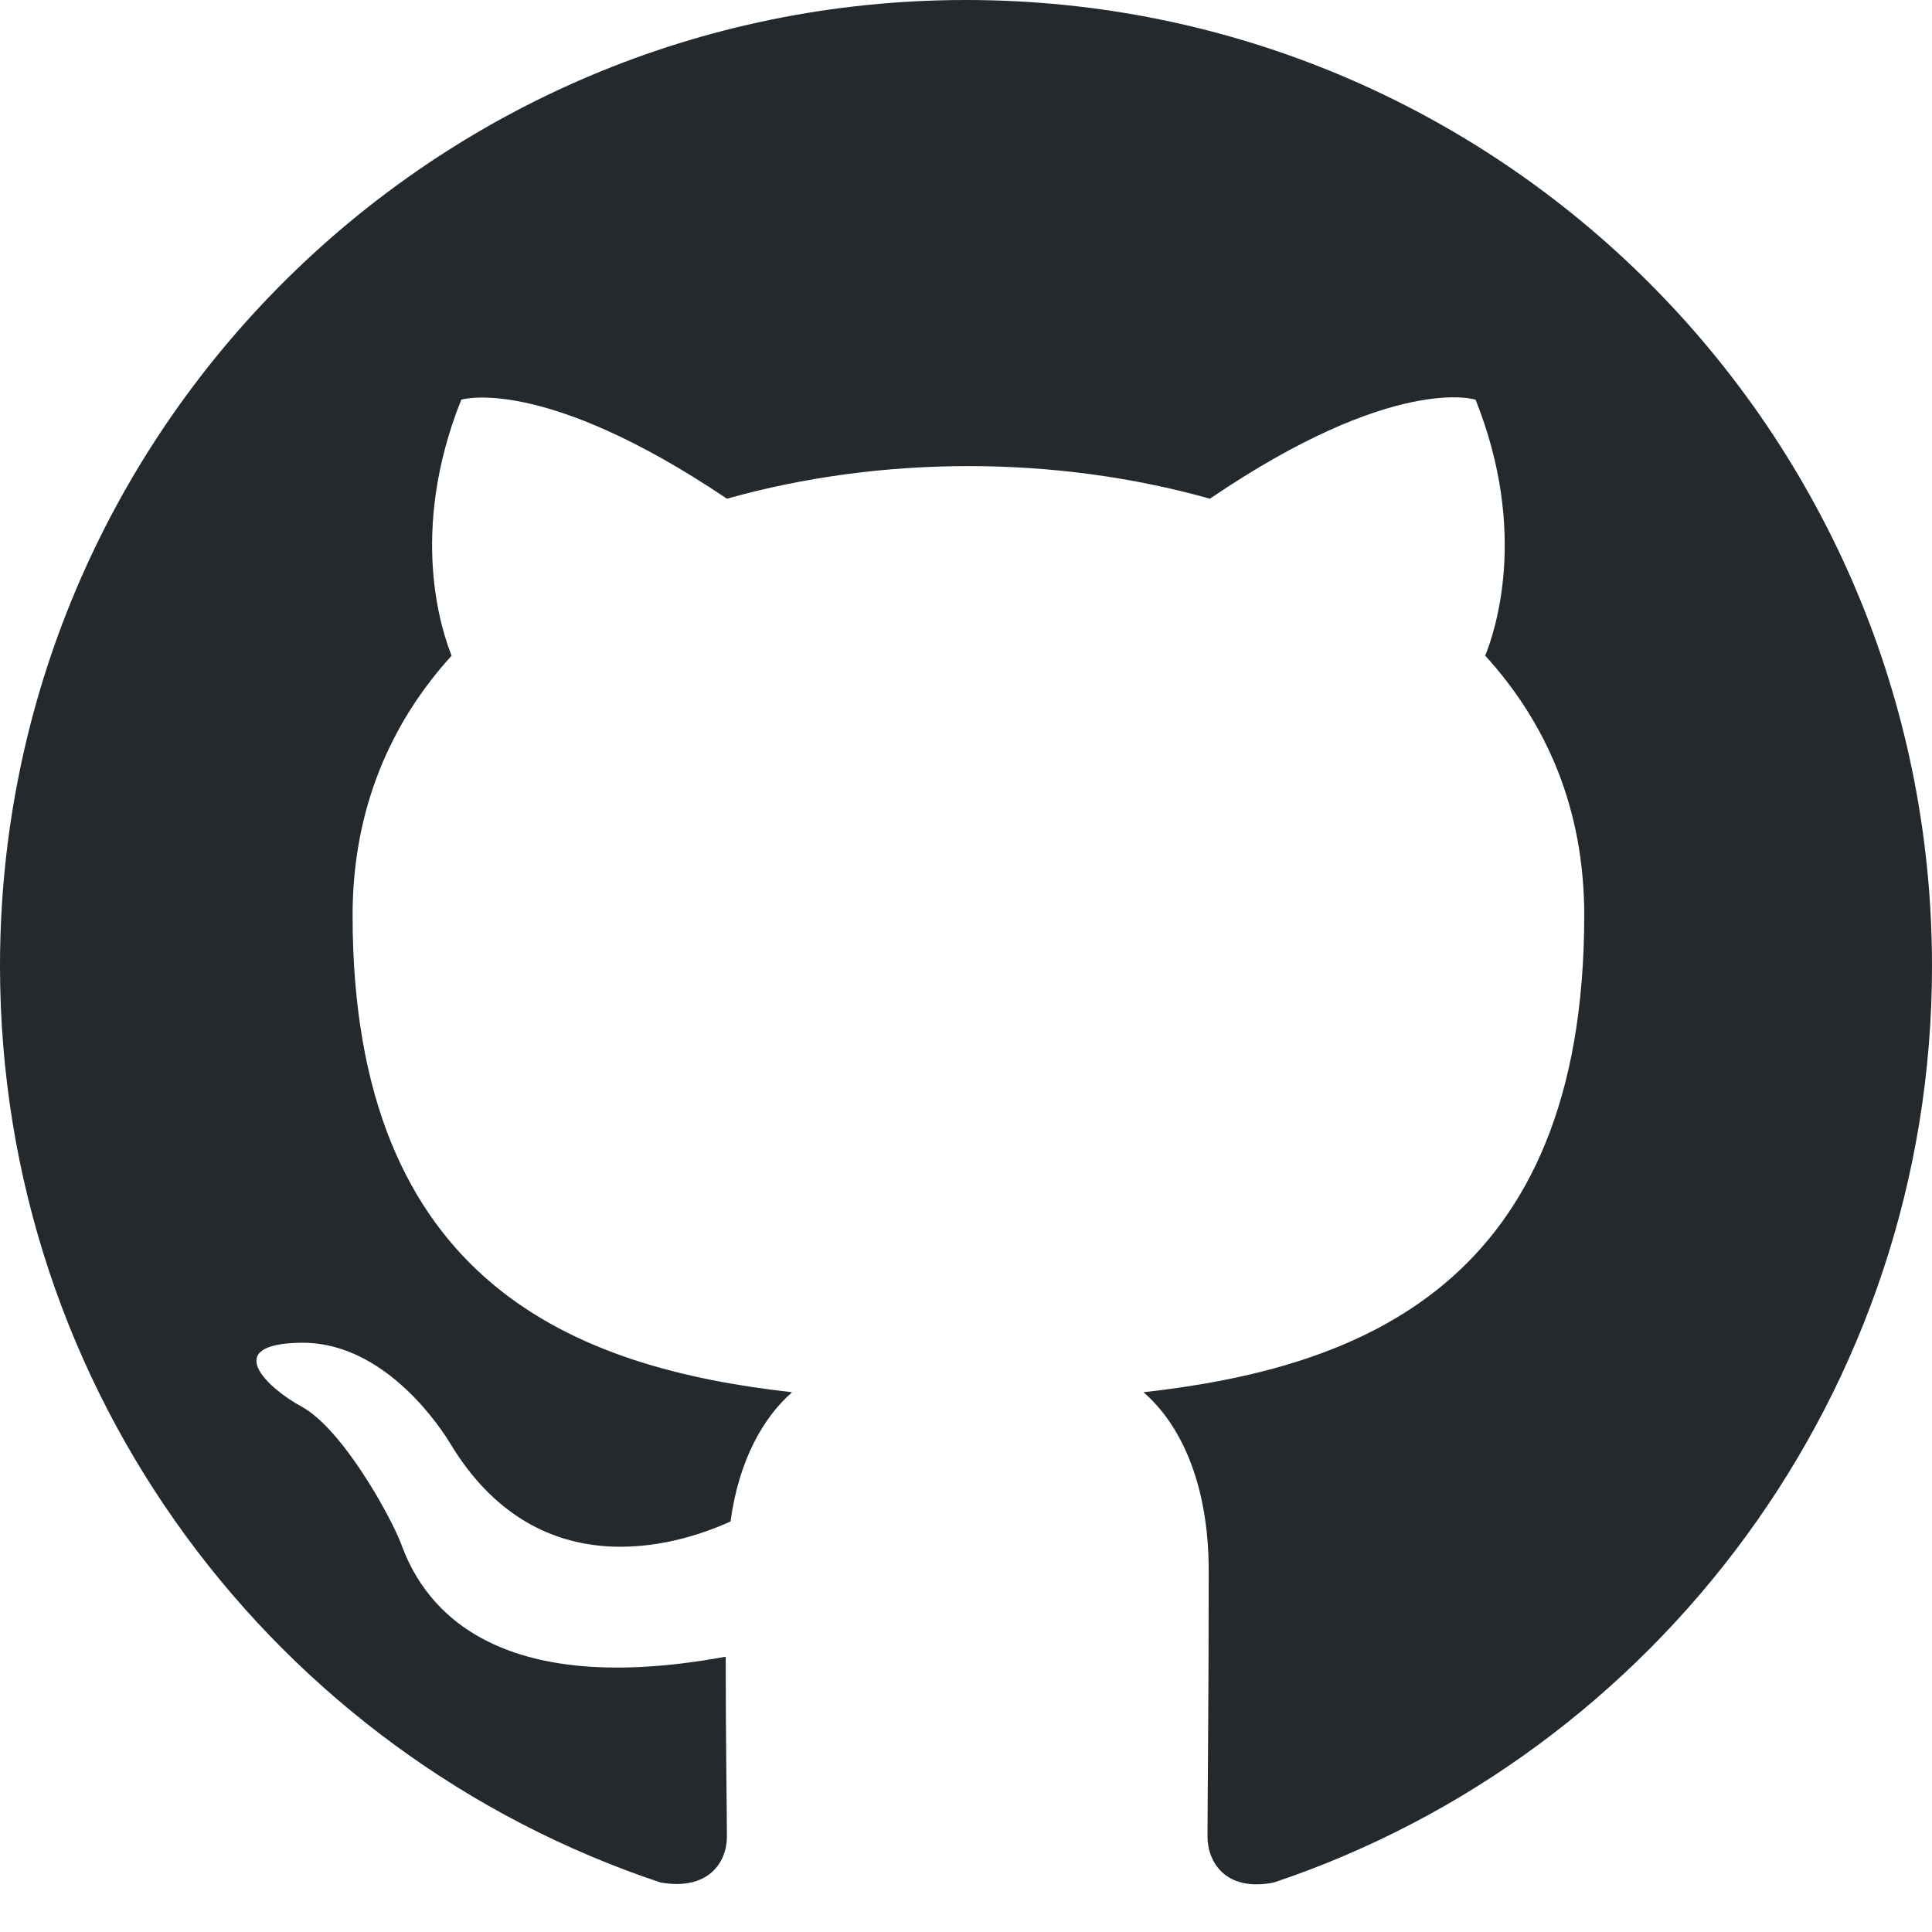
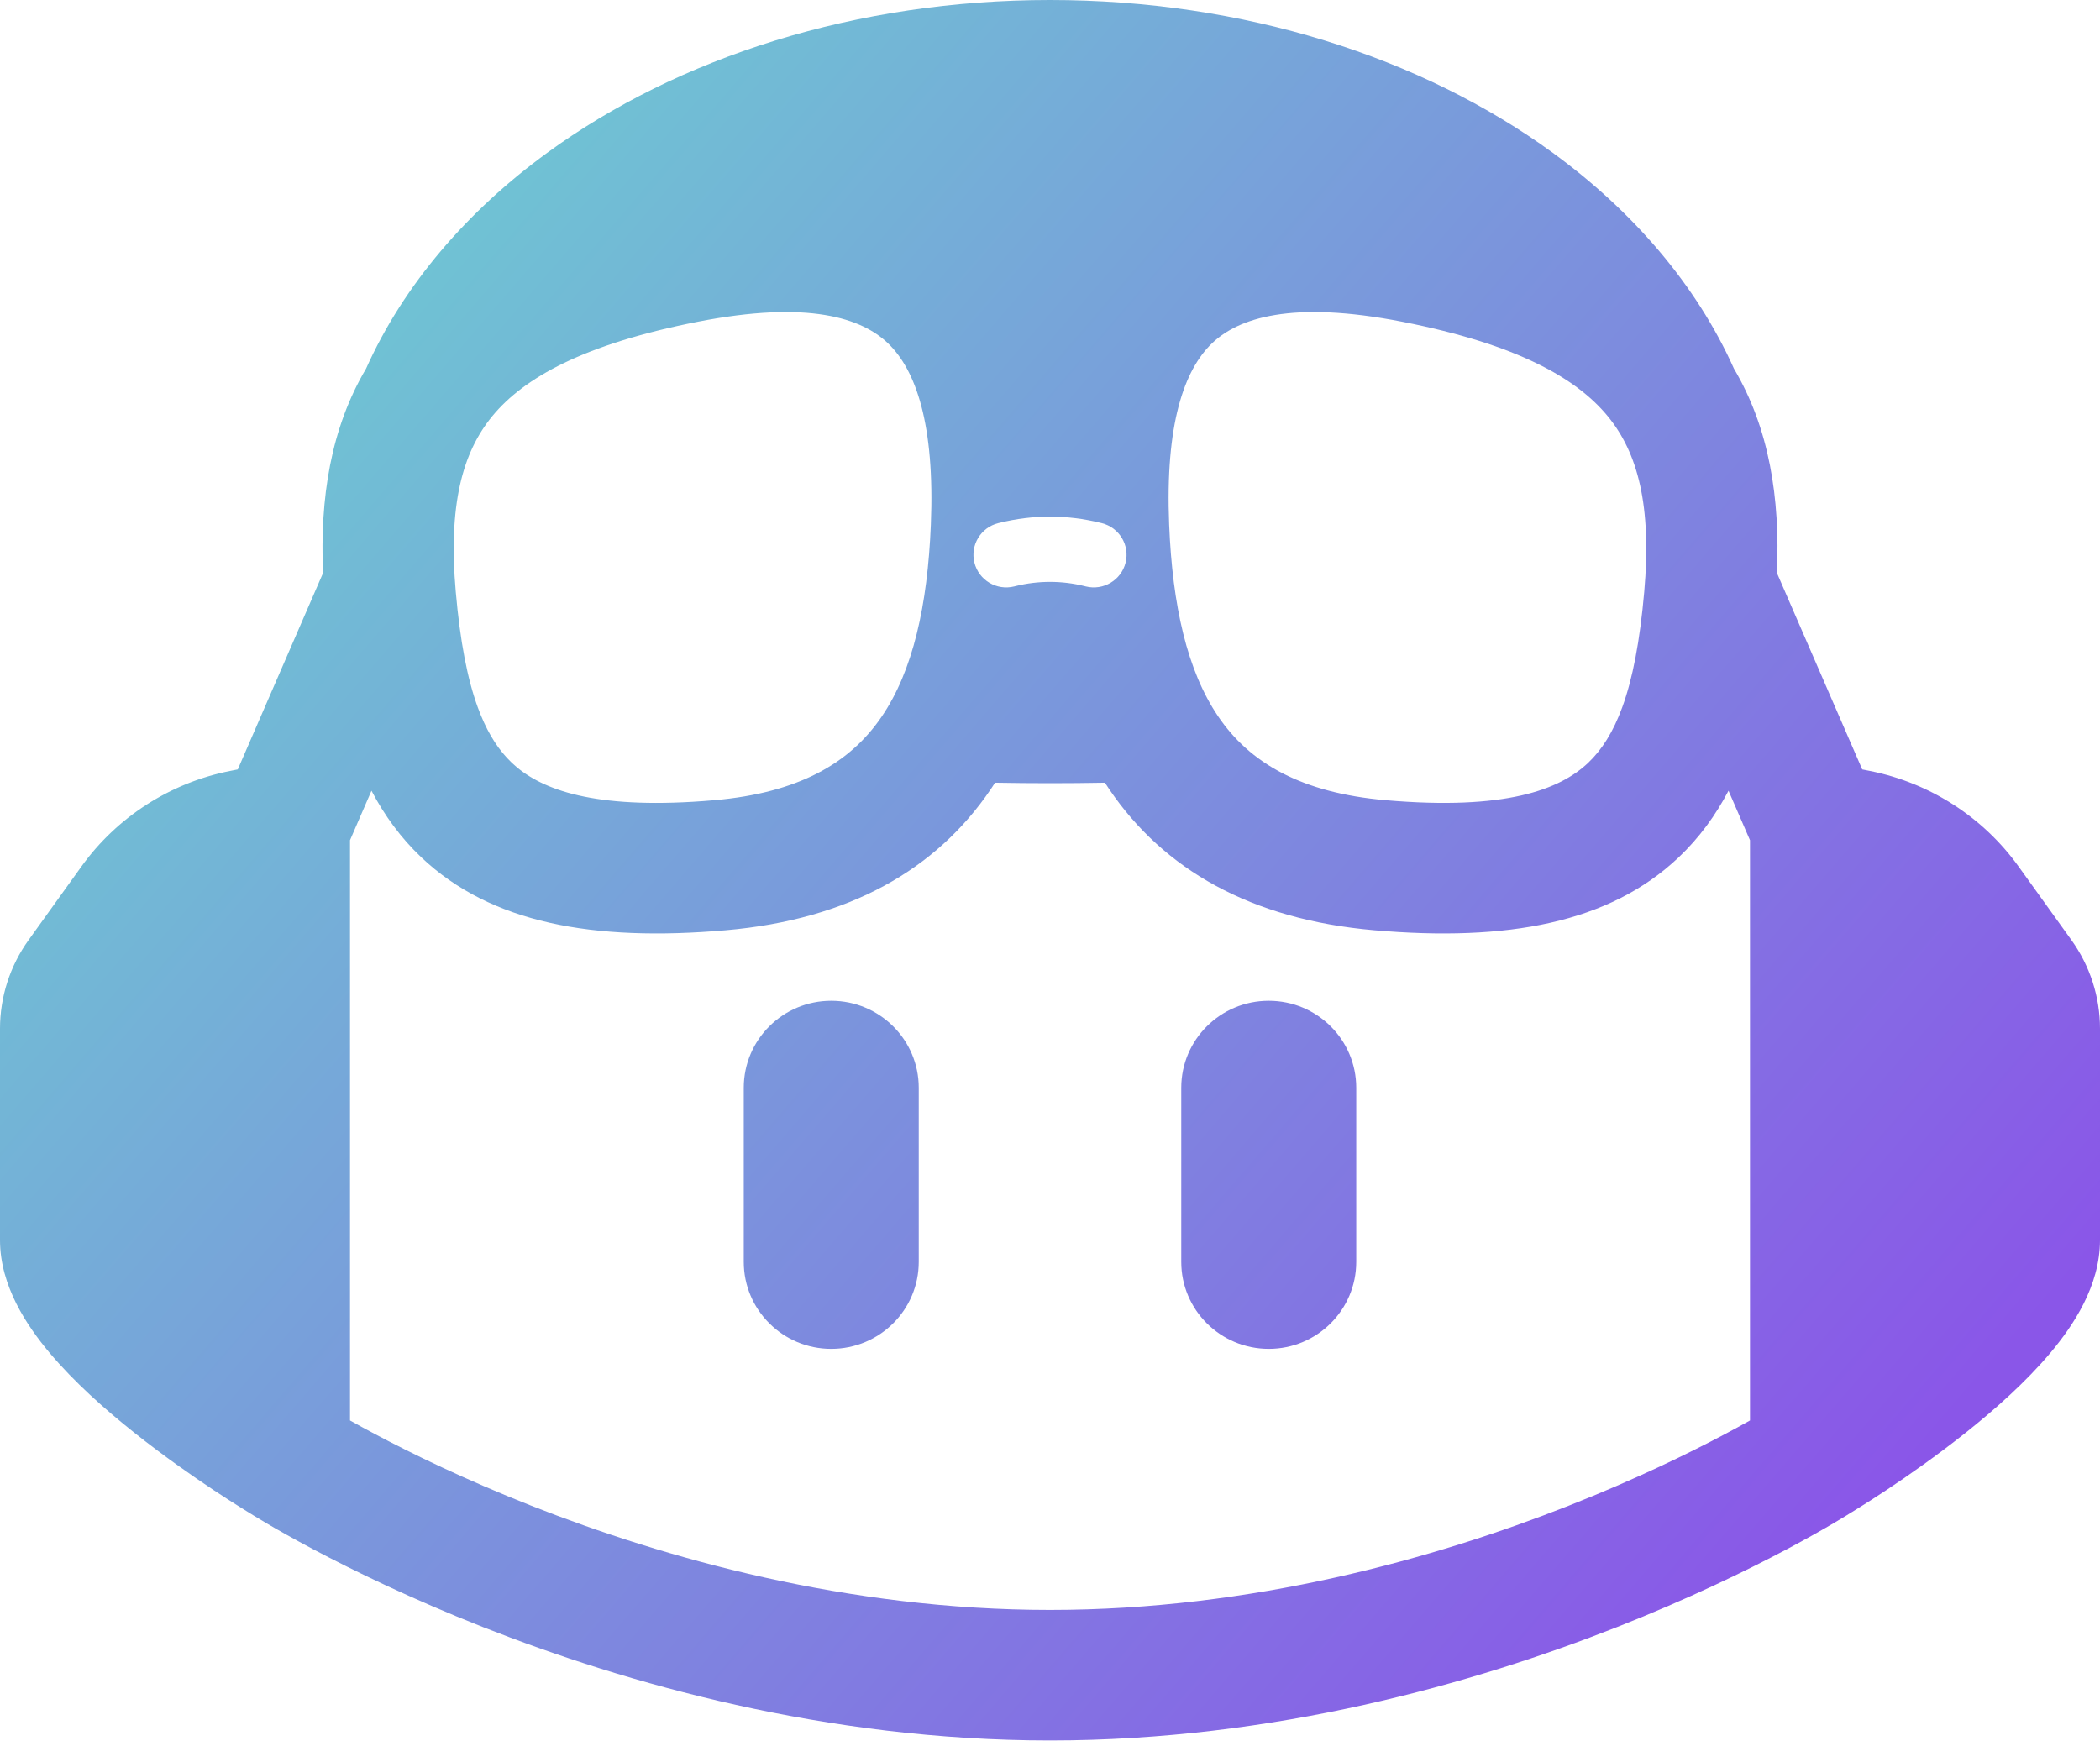
- <svg xmlns="http://www.w3.org/2000/svg" width="16" height="16" viewBox="0 0 32 32" fill="none">
-   <path fill-rule="evenodd" clip-rule="evenodd" d="M16 0C7.16 0 0 7.16 0 16C0 23.08 4.58 29.06 10.94 31.18C11.74 31.32 12.04 30.84 12.04 30.42C12.04 30.04 12.02 28.78 12.02 27.44C8 28.18 6.96 26.46 6.64 25.56C6.46 25.1 5.68 23.68 5 23.3C4.44 23 3.64 22.26 4.98 22.24C6.24 22.22 7.14 23.4 7.44 23.88C8.88 26.3 11.18 25.62 12.1 25.2C12.24 24.16 12.66 23.46 13.12 23.06C9.56 22.66 5.84 21.28 5.84 15.16C5.84 13.42 6.46 11.98 7.48 10.86C7.32 10.46 6.76 8.82 7.64 6.62C7.64 6.62 8.98 6.2 12.04 8.26C13.32 7.9 14.68 7.72 16.04 7.72C17.4 7.72 18.76 7.9 20.04 8.26C23.1 6.18 24.44 6.62 24.44 6.62C25.32 8.82 24.76 10.46 24.6 10.86C25.62 11.98 26.24 13.4 26.24 15.16C26.24 21.3 22.5 22.66 18.94 23.06C19.52 23.56 20.02 24.52 20.02 26.02C20.02 28.16 20 29.88 20 30.42C20 30.84 20.3 31.34 21.1 31.18C27.42 29.06 32 23.06 32 16C32 7.16 24.84 0 16 0V0Z" fill="#24292E" />
+ <svg xmlns="http://www.w3.org/2000/svg" width="76" height="63" viewBox="0 0 76 63" fill="none">
+   <path d="M30.083 36.225C31.832 36.225 33.25 37.635 33.25 39.375V45.675C33.25 47.415 31.832 48.825 30.083 48.825C28.334 48.825 26.917 47.415 26.917 45.675V39.375C26.917 37.635 28.334 36.225 30.083 36.225Z" fill="url(#paint0_linear_124_19399)" />
+   <path d="M49.083 39.375C49.083 37.635 47.666 36.225 45.917 36.225C44.168 36.225 42.75 37.635 42.75 39.375V45.675C42.75 47.415 44.168 48.825 45.917 48.825C47.666 48.825 49.083 47.415 49.083 45.675V39.375Z" fill="url(#paint1_linear_124_19399)" />
+   <path fill-rule="evenodd" clip-rule="evenodd" d="M19.802 5.532C24.548 2.07 30.99 0 38 0C45.01 0 51.452 2.07 56.198 5.532C59.08 7.634 61.386 10.296 62.752 13.343C64.03 15.504 64.425 18.021 64.309 20.743L67.395 27.851L67.677 27.907C69.846 28.339 71.769 29.576 73.055 31.367L74.968 34.03C75.639 34.965 76 36.086 76 37.234L76 44.888C76 46.554 75.02 47.995 74.213 48.959C73.324 50.019 72.196 51.019 71.15 51.851C70.09 52.694 69.041 53.425 68.263 53.941C67.872 54.2 67.544 54.408 67.312 54.553C67.196 54.626 67.104 54.683 67.039 54.723L66.991 54.752L66.963 54.769L66.961 54.77L66.942 54.782C66.912 54.801 66.87 54.827 66.817 54.86C66.71 54.925 66.558 55.018 66.361 55.134C65.967 55.366 65.397 55.691 64.667 56.078C63.21 56.851 61.112 57.874 58.518 58.897C53.343 60.935 46.111 63 38 63C29.889 63 22.657 60.935 17.482 58.897C14.888 57.874 12.79 56.851 11.333 56.078C10.603 55.691 10.033 55.366 9.639 55.134C9.442 55.018 9.29 54.925 9.183 54.86C9.13 54.827 9.088 54.801 9.058 54.782L9.039 54.77L9.037 54.769L9.008 54.751L8.961 54.723C8.896 54.683 8.804 54.626 8.688 54.553C8.456 54.408 8.128 54.2 7.737 53.941C6.959 53.425 5.91 52.694 4.85 51.851C3.804 51.019 2.676 50.019 1.787 48.959C0.98 47.995 5.47392e-06 46.554 1.51001e-05 44.888L0 37.234C-5.28471e-06 36.086 0.361 34.965 1.032 34.03L2.945 31.367C4.231 29.576 6.154 28.339 8.323 27.907L8.605 27.851L11.69 20.744C11.575 18.021 11.97 15.504 13.248 13.343C14.614 10.296 16.92 7.634 19.802 5.532ZM12.667 30.413L13.444 28.622C13.91 29.51 14.5 30.325 15.251 31.036C17.758 33.41 21.455 34.091 26.266 33.672C30.745 33.282 33.883 31.467 35.843 28.587C35.901 28.503 35.957 28.418 36.012 28.332C36.674 28.344 37.338 28.35 38 28.35C38.662 28.35 39.326 28.344 39.988 28.332C40.043 28.418 40.099 28.503 40.157 28.587C42.117 31.467 45.255 33.282 49.734 33.672C54.545 34.091 58.242 33.41 60.749 31.036C61.5 30.325 62.09 29.51 62.556 28.622L63.333 30.413V51.417C63.075 51.562 62.774 51.727 62.432 51.908C61.106 52.612 59.172 53.557 56.769 54.504C51.948 56.403 45.327 58.275 38 58.275C30.673 58.275 24.052 56.403 19.231 54.504C16.828 53.557 14.894 52.612 13.568 51.908C13.226 51.727 12.925 51.562 12.667 51.417V30.413ZM31.91 25.938C31.36 26.745 30.615 27.466 29.549 28.008C28.6 28.49 27.398 28.831 25.852 28.965C25.581 28.989 25.32 29.008 25.067 29.023C21.275 29.246 19.485 28.521 18.526 27.614C18.464 27.554 18.402 27.492 18.342 27.427C17.923 26.973 17.575 26.38 17.291 25.604C16.913 24.57 16.651 23.21 16.494 21.417C16.221 18.31 16.722 16.39 17.821 15.058C18.963 13.672 21.128 12.457 25.237 11.649C29.286 10.854 31.194 11.525 32.133 12.422C33.148 13.393 33.836 15.361 33.688 18.988C33.569 21.916 33.04 24.277 31.91 25.938ZM44.09 25.938C44.64 26.745 45.385 27.466 46.451 28.008C47.4 28.49 48.602 28.831 50.148 28.965C54.482 29.342 56.452 28.582 57.474 27.614C57.976 27.138 58.385 26.491 58.709 25.604C59.087 24.57 59.348 23.21 59.506 21.417C59.779 18.31 59.278 16.39 58.179 15.058C57.036 13.672 54.872 12.457 50.763 11.649C46.714 10.854 44.806 11.525 43.867 12.422C42.852 13.393 42.164 15.361 42.312 18.988C42.431 21.916 42.96 24.277 44.09 25.938ZM36.752 21.215C37.571 21.012 38.429 21.012 39.248 21.215L39.295 21.227C39.932 21.386 40.576 21.001 40.735 20.368C40.894 19.735 40.508 19.093 39.871 18.935L39.824 18.924C38.627 18.626 37.374 18.626 36.176 18.924L36.129 18.935C35.492 19.093 35.106 19.735 35.265 20.368C35.424 21.001 36.068 21.386 36.705 21.227L36.752 21.215Z" fill="url(#paint2_linear_124_19399)" />
+   <defs>
+     <linearGradient id="paint0_linear_124_19399" x1="67.5" y1="55" x2="5.478" y2="1.577" gradientUnits="userSpaceOnUse">
+       <stop stop-color="#8A56E8" />
+       <stop offset="1" stop-color="#6BD6D0" />
+     </linearGradient>
+     <linearGradient id="paint1_linear_124_19399" x1="67.5" y1="55" x2="5.478" y2="1.577" gradientUnits="userSpaceOnUse">
+       <stop stop-color="#8A56E8" />
+       <stop offset="1" stop-color="#6BD6D0" />
+     </linearGradient>
+     <linearGradient id="paint2_linear_124_19399" x1="67.5" y1="55" x2="5.478" y2="1.577" gradientUnits="userSpaceOnUse">
+       <stop stop-color="#8A56E8" />
+       <stop offset="1" stop-color="#6BD6D0" />
+     </linearGradient>
+   </defs>
</svg>
